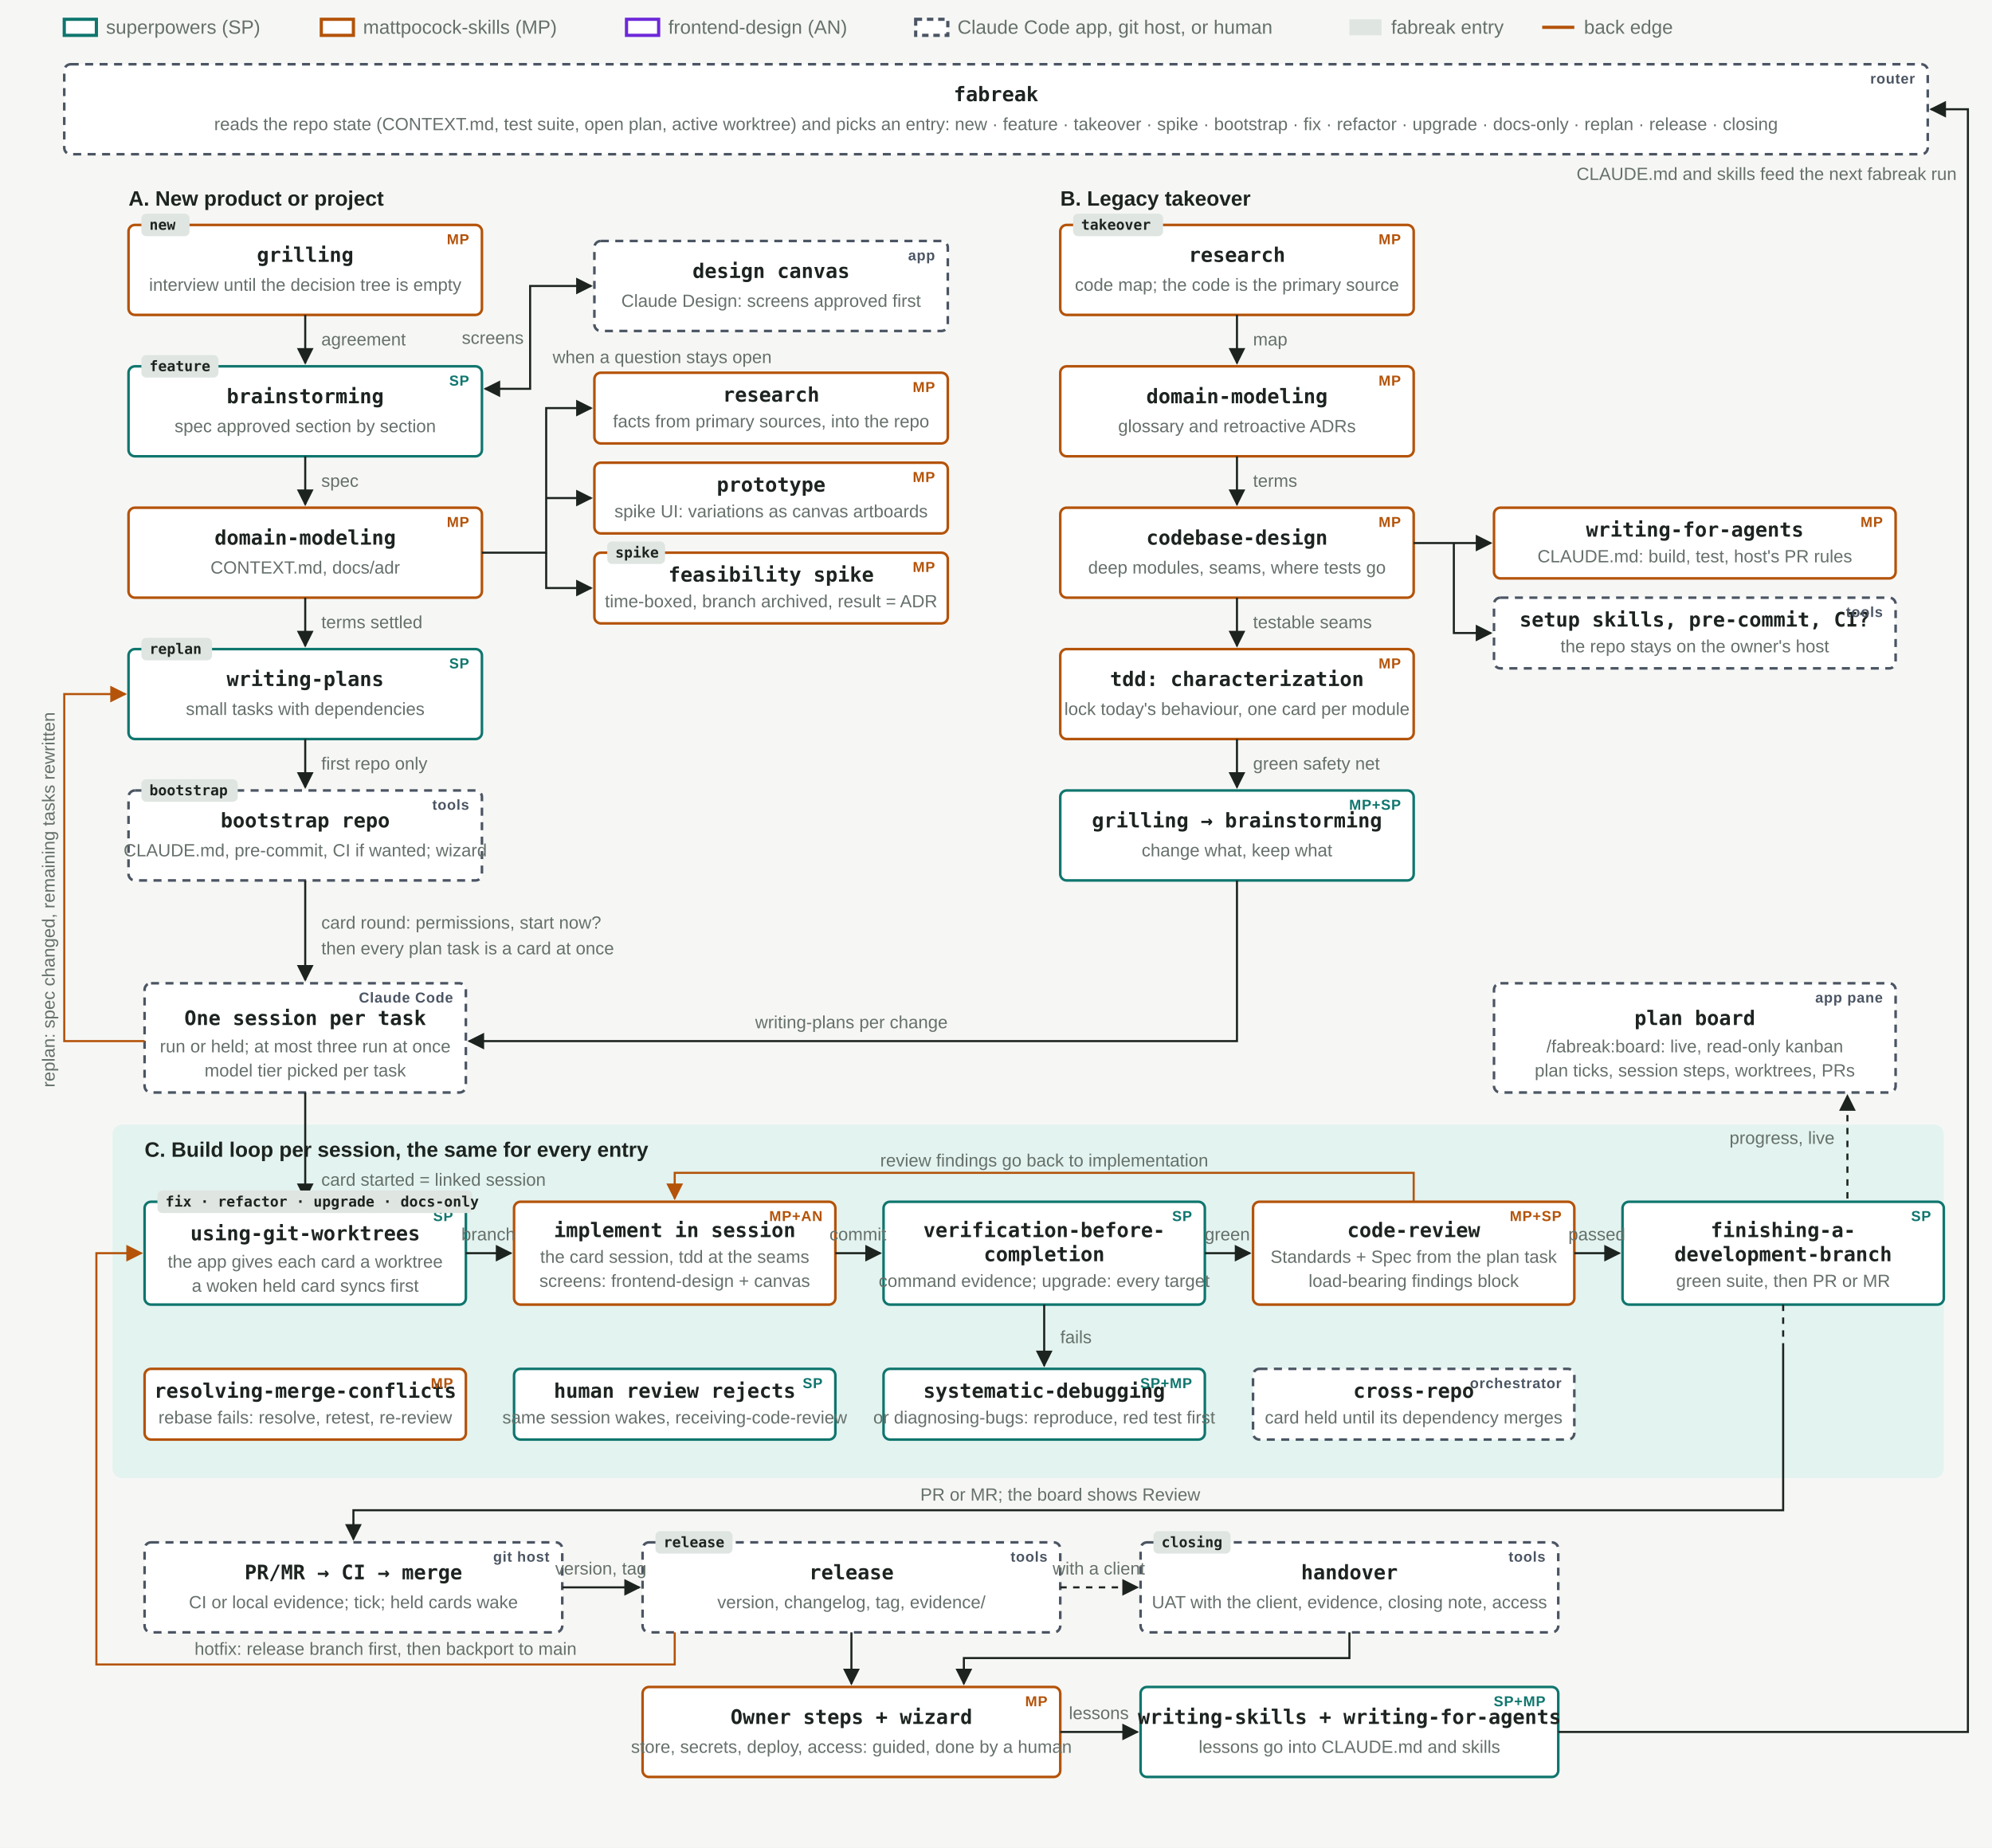
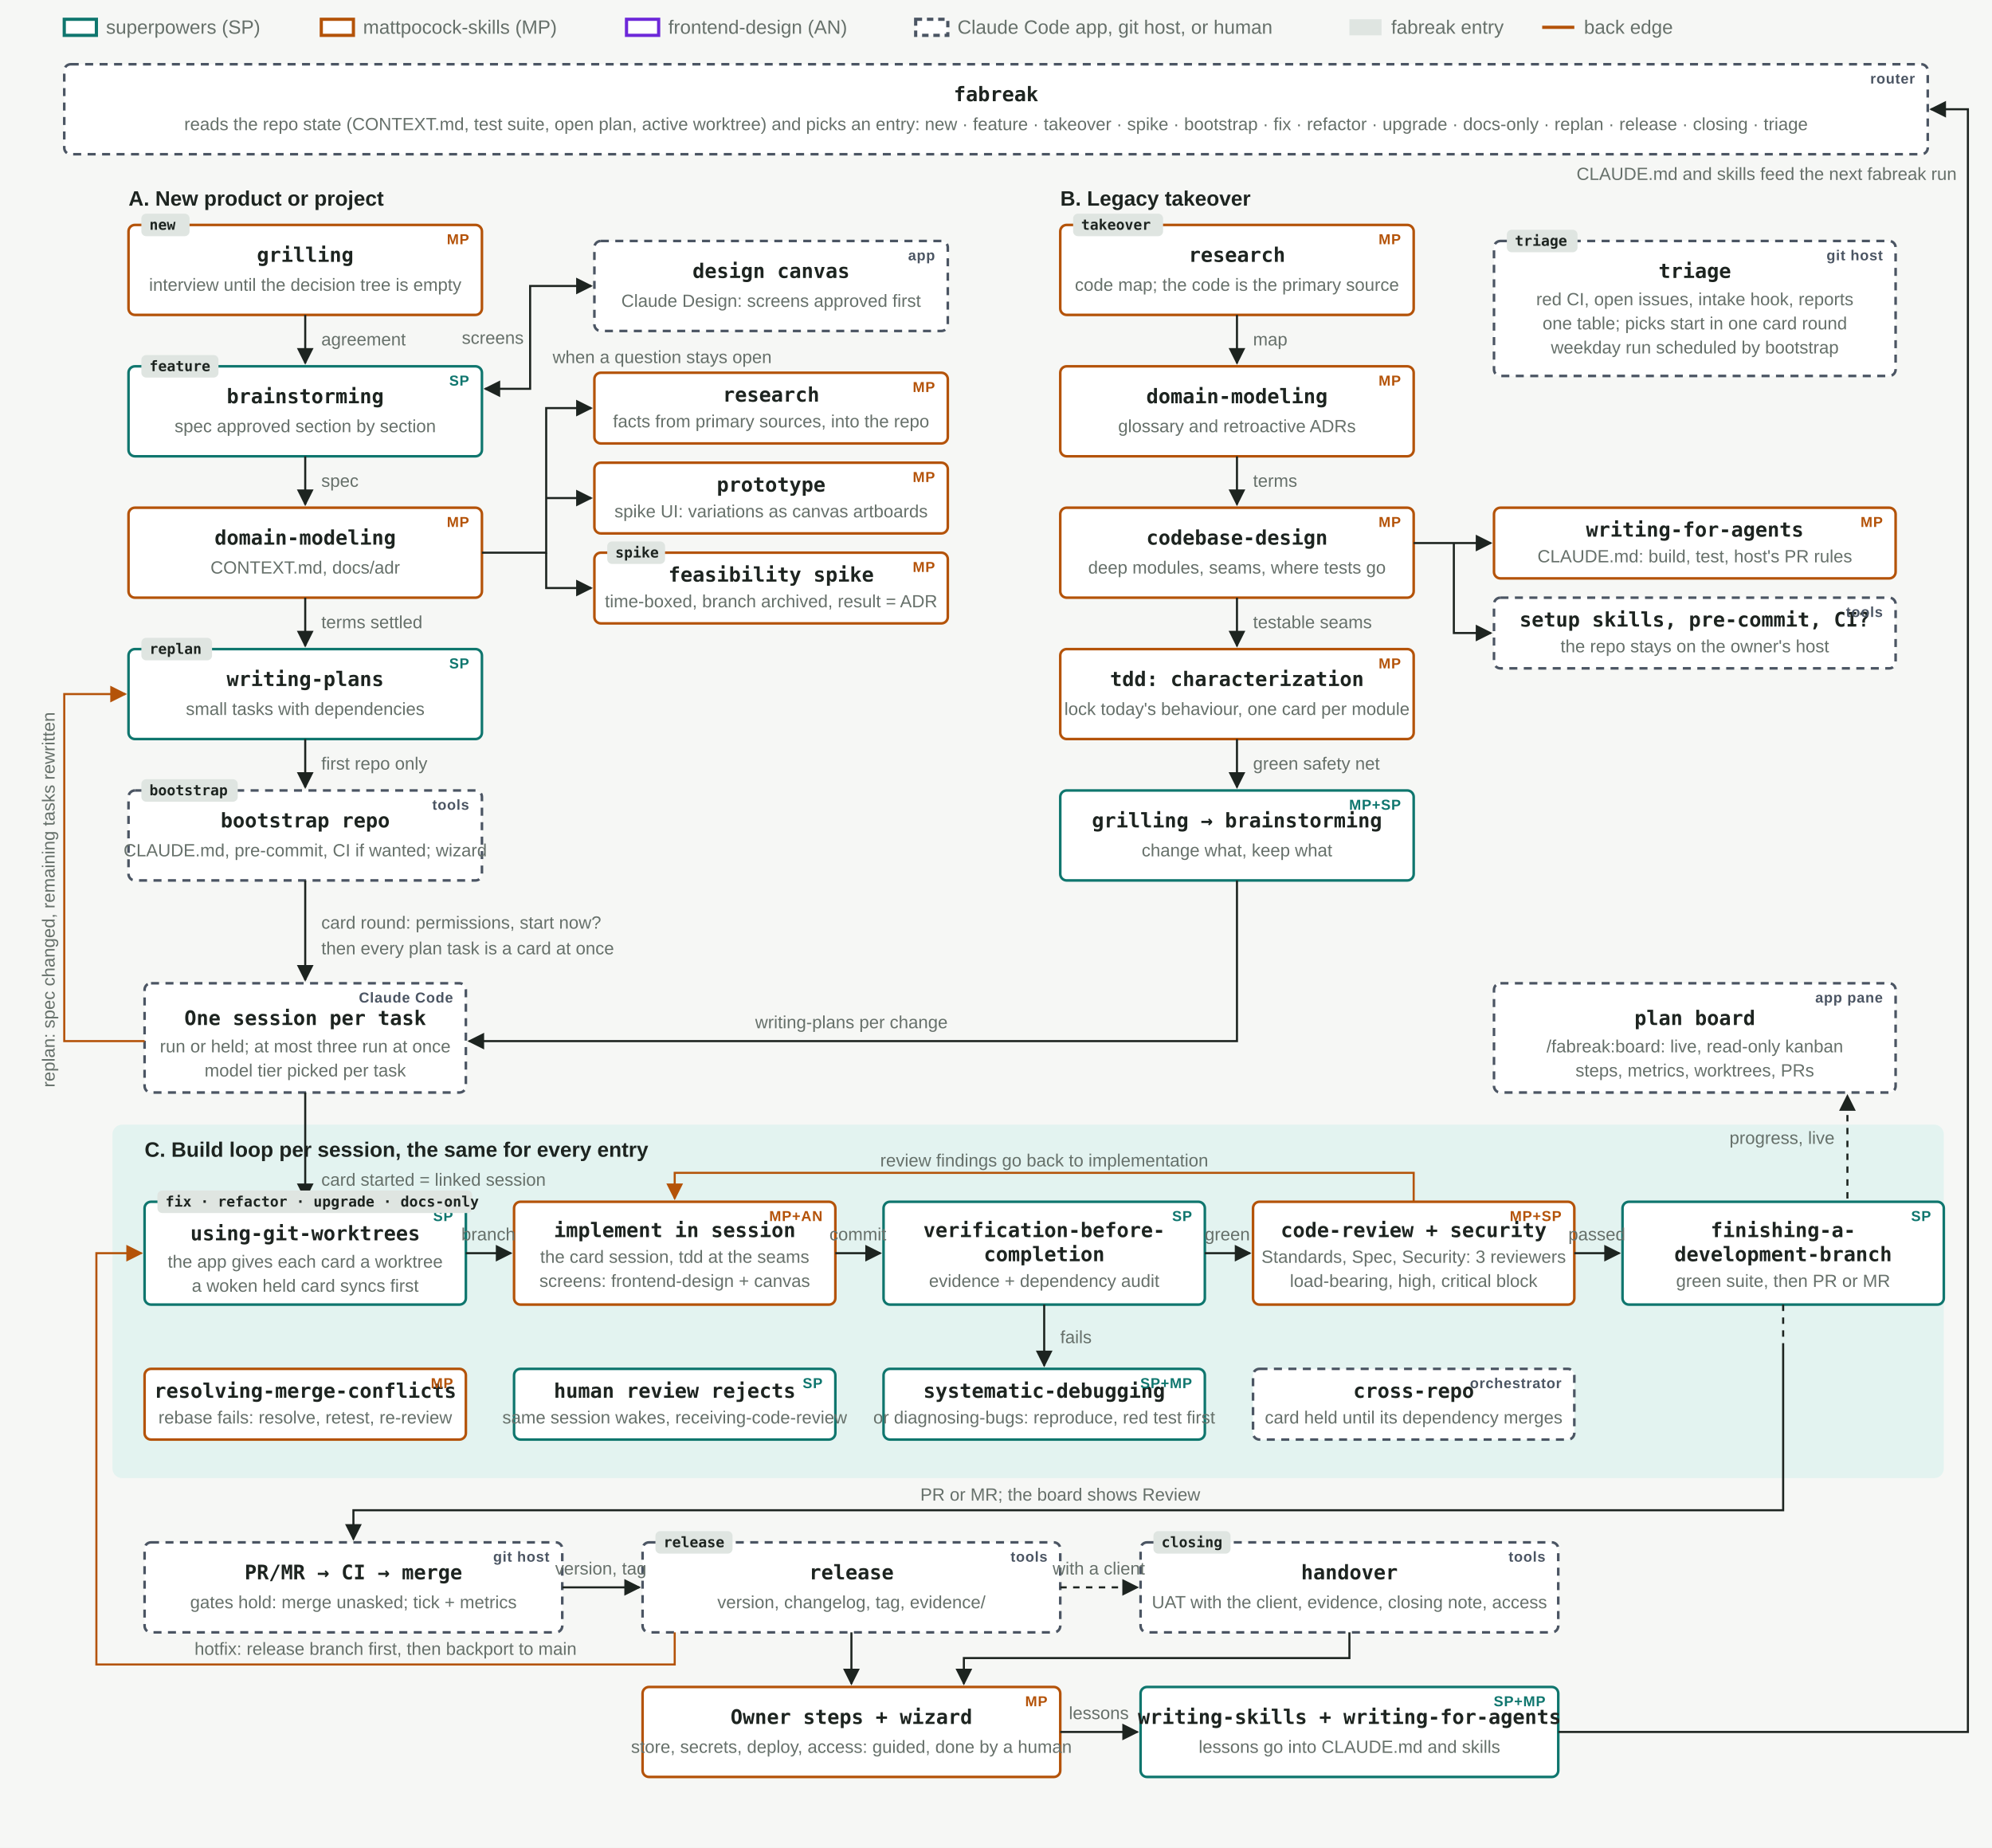
- <svg xmlns="http://www.w3.org/2000/svg" viewBox="0 0 1240 1150" width="1240" height="1150" role="img" aria-label="fabreak Agentic Development Lifecycle: a router on top chooses an entry; lane A for a new product, lane B for a legacy takeover; screens are approved on a Claude Design canvas before the spec; after a card round every plan task becomes its own session, run or held, then loop C: worktree, implement, verify, review, finish; the live plan board shows steps, worktrees and PRs; then PR or MR, CI or local evidence, merge, tick, release, closing; back edges for review findings, replan and hotfix.">
+ <svg xmlns="http://www.w3.org/2000/svg" viewBox="0 0 1240 1150" width="1240" height="1150" role="img" aria-label="fabreak Agentic Development Lifecycle: a router on top chooses an entry; lane A for a new product, lane B for a legacy takeover; screens are approved on a Claude Design canvas before the spec; after a card round every plan task becomes its own session, run or held, then loop C: worktree, implement, verify with a dependency audit, review on Standards, Spec and Security, finish; the live plan board shows steps, metrics, worktrees and PRs; then PR or MR, merge without a question when the gates hold, tick with a metrics line, release, closing; triage turns red CI, open issues and an intake hook into cards, on a weekday schedule; back edges for review findings, replan and hotfix.">
  <style>
    .n rect { fill: #ffffff; stroke-width: 1.6; }
    .sp rect { stroke: #0f766e; } .mp rect { stroke: #b45309; } .an rect { stroke: #6d28d9; }
    .tl rect { stroke: #4b5563; stroke-dasharray: 5 4; }
    .t { font: 600 12.5px Menlo, "SFMono-Regular", monospace; fill: #1d2420; }
    .d { font: 11px -apple-system, "Helvetica Neue", Arial, sans-serif; fill: #66706a; }
    .b { font: 600 9px -apple-system, Arial, sans-serif; letter-spacing: 0.04em; }
    .sp .b { fill: #0f766e; } .mp .b { fill: #b45309; } .tl .b { fill: #4b5563; } .an .b { fill: #6d28d9; }
    .tag rect { fill: #dfe5e1; } .tag text { font: 600 9px Menlo, monospace; fill: #1d2420; }
    .lane { font: 600 13px -apple-system, Arial, sans-serif; fill: #1d2420; }
    .lbl { font: 11px -apple-system, Arial, sans-serif; fill: #66706a; }
    .ln { fill: none; stroke: #1d2420; stroke-width: 1.3; }
    .back { stroke: #b45309; } .soft { stroke-dasharray: 4 4; }
    .band { fill: #e3f3f0; }
    .legend { font: 12px -apple-system, Arial, sans-serif; fill: #66706a; }
  </style>
  <defs>
    <marker id="a" viewBox="0 0 10 10" refX="9" refY="5" markerWidth="8" markerHeight="8" orient="auto-start-reverse">
      <path d="M0,0 L10,5 L0,10 z" fill="#1d2420" />
    </marker>
    <marker id="am" viewBox="0 0 10 10" refX="9" refY="5" markerWidth="8" markerHeight="8" orient="auto-start-reverse">
      <path d="M0,0 L10,5 L0,10 z" fill="#b45309" />
    </marker>
  </defs>
  <rect width="1240" height="1150" fill="#f6f7f5" />
  <g class="legend">
    <rect x="40" y="12" width="20" height="10" fill="#fff" stroke="#0f766e" stroke-width="2" />
    <text x="66" y="21">superpowers (SP)</text>
    <rect x="200" y="12" width="20" height="10" fill="#fff" stroke="#b45309" stroke-width="2" />
    <text x="226" y="21">mattpocock-skills (MP)</text>
    <rect x="390" y="12" width="20" height="10" fill="#fff" stroke="#6d28d9" stroke-width="2" />
    <text x="416" y="21">frontend-design (AN)</text>
    <rect x="570" y="12" width="20" height="10" fill="#fff" stroke="#4b5563" stroke-width="2" stroke-dasharray="4 3" />
    <text x="596" y="21">Claude Code app, git host, or human</text>
    <rect x="840" y="12" width="20" height="10" fill="#dfe5e1" />
    <text x="866" y="21">fabreak entry</text>
    <line x1="960" y1="17" x2="980" y2="17" stroke="#b45309" stroke-width="2" />
    <text x="986" y="21">back edge</text>
  </g>
  <rect class="band" x="70" y="700" width="1140" height="220" rx="6" />
  <g class="n tl">
    <rect x="40" y="40" width="1160" height="56" rx="4" />
    <text class="t" x="620" y="63" text-anchor="middle">fabreak</text>
-     <text class="d" x="620" y="81" text-anchor="middle">reads the repo state (CONTEXT.md, test suite, open plan, active worktree) and picks an entry: new · feature · takeover · spike · bootstrap · fix · refactor · upgrade · docs-only · replan · release · closing</text>
+     <text class="d" x="620" y="81" text-anchor="middle">reads the repo state (CONTEXT.md, test suite, open plan, active worktree) and picks an entry: new · feature · takeover · spike · bootstrap · fix · refactor · upgrade · docs-only · replan · release · closing · triage</text>
    <text class="b" x="1192" y="52" text-anchor="end">router</text>
  </g>
  <text class="lane" x="80" y="128">A. New product or project</text>
  <text class="lane" x="660" y="128">B. Legacy takeover</text>
  <text class="lane" x="90" y="720">C. Build loop per session, the same for every entry</text>
  <g class="n mp">
    <rect x="80" y="140" width="220" height="56" rx="4" />
    <text class="t" x="190" y="163" text-anchor="middle">grilling</text>
    <text class="d" x="190" y="181" text-anchor="middle">interview until the decision tree is empty</text>
    <text class="b" x="292" y="152" text-anchor="end">MP</text>
  </g>
  <g class="tag">
    <rect x="88" y="133" width="30" height="14" rx="3" />
    <text x="93" y="143">new</text>
  </g>
  <g class="n sp">
    <rect x="80" y="228" width="220" height="56" rx="4" />
    <text class="t" x="190" y="251" text-anchor="middle">brainstorming</text>
    <text class="d" x="190" y="269" text-anchor="middle">spec approved section by section</text>
    <text class="b" x="292" y="240" text-anchor="end">SP</text>
  </g>
  <g class="tag">
    <rect x="88" y="221" width="48" height="14" rx="3" />
    <text x="93" y="231">feature</text>
  </g>
  <g class="n mp">
    <rect x="80" y="316" width="220" height="56" rx="4" />
    <text class="t" x="190" y="339" text-anchor="middle">domain-modeling</text>
    <text class="d" x="190" y="357" text-anchor="middle">CONTEXT.md, docs/adr</text>
    <text class="b" x="292" y="328" text-anchor="end">MP</text>
  </g>
  <g class="n sp">
    <rect x="80" y="404" width="220" height="56" rx="4" />
    <text class="t" x="190" y="427" text-anchor="middle">writing-plans</text>
    <text class="d" x="190" y="445" text-anchor="middle">small tasks with dependencies</text>
    <text class="b" x="292" y="416" text-anchor="end">SP</text>
  </g>
  <g class="tag">
    <rect x="88" y="397" width="44" height="14" rx="3" />
    <text x="93" y="407">replan</text>
  </g>
  <g class="n tl">
    <rect x="80" y="492" width="220" height="56" rx="4" />
    <text class="t" x="190" y="515" text-anchor="middle">bootstrap repo</text>
    <text class="d" x="190" y="533" text-anchor="middle">CLAUDE.md, pre-commit, CI if wanted; wizard</text>
    <text class="b" x="292" y="504" text-anchor="end">tools</text>
  </g>
  <g class="tag">
    <rect x="88" y="485" width="60" height="14" rx="3" />
    <text x="93" y="495">bootstrap</text>
  </g>
  <g class="n tl">
    <rect x="370" y="150" width="220" height="56" rx="4" />
    <text class="t" x="480" y="173" text-anchor="middle">design canvas</text>
    <text class="d" x="480" y="191" text-anchor="middle">Claude Design: screens approved first</text>
    <text class="b" x="582" y="162" text-anchor="end">app</text>
  </g>
  <polyline class="ln" points="302,242 330,242 330,178 368,178" marker-start="url(#a)" marker-end="url(#a)" />
  <text class="lbl" x="326" y="214" text-anchor="end">screens</text>
  <g class="n mp">
    <rect x="370" y="232" width="220" height="44" rx="4" />
    <text class="t" x="480" y="250" text-anchor="middle">research</text>
    <text class="d" x="480" y="266" text-anchor="middle">facts from primary sources, into the repo</text>
    <text class="b" x="582" y="244" text-anchor="end">MP</text>
  </g>
  <g class="n mp">
    <rect x="370" y="288" width="220" height="44" rx="4" />
    <text class="t" x="480" y="306" text-anchor="middle">prototype</text>
    <text class="d" x="480" y="322" text-anchor="middle">spike UI: variations as canvas artboards</text>
    <text class="b" x="582" y="300" text-anchor="end">MP</text>
  </g>
  <g class="n mp">
    <rect x="370" y="344" width="220" height="44" rx="4" />
    <text class="t" x="480" y="362" text-anchor="middle">feasibility spike</text>
    <text class="d" x="480" y="378" text-anchor="middle">time-boxed, branch archived, result = ADR</text>
    <text class="b" x="582" y="356" text-anchor="end">MP</text>
  </g>
  <g class="tag">
    <rect x="378" y="337" width="36" height="14" rx="3" />
    <text x="383" y="347">spike</text>
  </g>
  <line class="ln" x1="190" y1="196" x2="190" y2="226" marker-end="url(#a)" />
  <text class="lbl" x="200" y="215">agreement</text>
  <line class="ln" x1="190" y1="284" x2="190" y2="314" marker-end="url(#a)" />
  <text class="lbl" x="200" y="303">spec</text>
  <line class="ln" x1="190" y1="372" x2="190" y2="402" marker-end="url(#a)" />
  <text class="lbl" x="200" y="391">terms settled</text>
  <line class="ln" x1="190" y1="460" x2="190" y2="490" marker-end="url(#a)" />
  <text class="lbl" x="200" y="479">first repo only</text>
  <polyline class="ln" points="300,344 340,344 340,254 368,254" marker-end="url(#a)" />
  <polyline class="ln" points="340,310 368,310" marker-end="url(#a)" />
  <polyline class="ln" points="340,344 340,366 368,366" marker-end="url(#a)" />
  <text class="lbl" x="344" y="226">when a question stays open</text>
  <line class="ln" x1="190" y1="548" x2="190" y2="610" marker-end="url(#a)" />
  <text class="lbl" x="200" y="578">card round: permissions, start now?</text>
  <text class="lbl" x="200" y="594">then every plan task is a card at once</text>
  <g class="n mp">
    <rect x="660" y="140" width="220" height="56" rx="4" />
    <text class="t" x="770" y="163" text-anchor="middle">research</text>
    <text class="d" x="770" y="181" text-anchor="middle">code map; the code is the primary source</text>
    <text class="b" x="872" y="152" text-anchor="end">MP</text>
  </g>
  <g class="tag">
    <rect x="668" y="133" width="56" height="14" rx="3" />
    <text x="673" y="143">takeover</text>
  </g>
  <g class="n mp">
    <rect x="660" y="228" width="220" height="56" rx="4" />
    <text class="t" x="770" y="251" text-anchor="middle">domain-modeling</text>
    <text class="d" x="770" y="269" text-anchor="middle">glossary and retroactive ADRs</text>
    <text class="b" x="872" y="240" text-anchor="end">MP</text>
  </g>
  <g class="n mp">
    <rect x="660" y="316" width="220" height="56" rx="4" />
    <text class="t" x="770" y="339" text-anchor="middle">codebase-design</text>
    <text class="d" x="770" y="357" text-anchor="middle">deep modules, seams, where tests go</text>
    <text class="b" x="872" y="328" text-anchor="end">MP</text>
  </g>
  <g class="n mp">
    <rect x="660" y="404" width="220" height="56" rx="4" />
    <text class="t" x="770" y="427" text-anchor="middle">tdd: characterization</text>
    <text class="d" x="770" y="445" text-anchor="middle">lock today's behaviour, one card per module</text>
    <text class="b" x="872" y="416" text-anchor="end">MP</text>
  </g>
  <g class="n sp">
    <rect x="660" y="492" width="220" height="56" rx="4" />
    <text class="t" x="770" y="515" text-anchor="middle">grilling → brainstorming</text>
    <text class="d" x="770" y="533" text-anchor="middle">change what, keep what</text>
    <text class="b" x="872" y="504" text-anchor="end">MP+SP</text>
  </g>
+   <g class="n tl">
+     <rect x="930" y="150" width="250" height="84" rx="4" />
+     <text class="t" x="1055" y="173" text-anchor="middle">triage</text>
+     <text class="d" x="1055" y="190" text-anchor="middle">red CI, open issues, intake hook, reports</text>
+     <text class="d" x="1055" y="205" text-anchor="middle">one table; picks start in one card round</text>
+     <text class="d" x="1055" y="220" text-anchor="middle">weekday run scheduled by bootstrap</text>
+     <text class="b" x="1172" y="162" text-anchor="end">git host</text>
+   </g>
+   <g class="tag">
+     <rect x="938" y="143" width="44" height="14" rx="3" />
+     <text x="943" y="153">triage</text>
+   </g>
  <g class="n mp">
    <rect x="930" y="316" width="250" height="44" rx="4" />
    <text class="t" x="1055" y="334" text-anchor="middle">writing-for-agents</text>
    <text class="d" x="1055" y="350" text-anchor="middle">CLAUDE.md: build, test, host's PR rules</text>
    <text class="b" x="1172" y="328" text-anchor="end">MP</text>
  </g>
  <g class="n tl">
    <rect x="930" y="372" width="250" height="44" rx="4" />
    <text class="t" x="1055" y="390" text-anchor="middle">setup skills, pre-commit, CI?</text>
    <text class="d" x="1055" y="406" text-anchor="middle">the repo stays on the owner's host</text>
    <text class="b" x="1172" y="384" text-anchor="end">tools</text>
  </g>
  <line class="ln" x1="770" y1="196" x2="770" y2="226" marker-end="url(#a)" />
  <text class="lbl" x="780" y="215">map</text>
  <line class="ln" x1="770" y1="284" x2="770" y2="314" marker-end="url(#a)" />
  <text class="lbl" x="780" y="303">terms</text>
  <line class="ln" x1="770" y1="372" x2="770" y2="402" marker-end="url(#a)" />
  <text class="lbl" x="780" y="391">testable seams</text>
  <line class="ln" x1="770" y1="460" x2="770" y2="490" marker-end="url(#a)" />
  <text class="lbl" x="780" y="479">green safety net</text>
  <polyline class="ln" points="880,338 928,338" marker-end="url(#a)" />
  <polyline class="ln" points="905,338 905,394 928,394" marker-end="url(#a)" />
  <polyline class="ln" points="770,548 770,648 292,648" marker-end="url(#a)" />
  <text class="lbl" x="530" y="640" text-anchor="middle">writing-plans per change</text>
  <g class="n tl">
    <rect x="90" y="612" width="200" height="68" rx="4" />
    <text class="t" x="190" y="638" text-anchor="middle">One session per task</text>
    <text class="d" x="190" y="655" text-anchor="middle">run or held; at most three run at once</text>
    <text class="d" x="190" y="670" text-anchor="middle">model tier picked per task</text>
    <text class="b" x="282" y="624" text-anchor="end">Claude Code</text>
  </g>
  <line class="ln" x1="190" y1="680" x2="190" y2="746" marker-end="url(#a)" />
  <text class="lbl" x="200" y="738">card started = linked session</text>
  <polyline class="ln back" points="90,648 40,648 40,432 78,432" marker-end="url(#am)" />
  <text class="lbl" transform="rotate(-90 34 560)" x="34" y="560" text-anchor="middle">replan: spec changed, remaining tasks rewritten</text>
  <g class="n tl">
    <rect x="930" y="612" width="250" height="68" rx="4" />
    <text class="t" x="1055" y="638" text-anchor="middle">plan board</text>
    <text class="d" x="1055" y="655" text-anchor="middle">/fabreak:board: live, read-only kanban</text>
-     <text class="d" x="1055" y="670" text-anchor="middle">plan ticks, session steps, worktrees, PRs</text>
+     <text class="d" x="1055" y="670" text-anchor="middle">steps, metrics, worktrees, PRs</text>
    <text class="b" x="1172" y="624" text-anchor="end">app pane</text>
  </g>
  <line class="ln soft" x1="1150" y1="746" x2="1150" y2="682" marker-end="url(#a)" />
  <text class="lbl" x="1142" y="712" text-anchor="end">progress, live</text>
  <g class="n sp">
    <rect x="90" y="748" width="200" height="64" rx="4" />
    <text class="t" x="190" y="772" text-anchor="middle">using-git-worktrees</text>
    <text class="d" x="190" y="789" text-anchor="middle">the app gives each card a worktree</text>
    <text class="d" x="190" y="804" text-anchor="middle">a woken held card syncs first</text>
    <text class="b" x="282" y="760" text-anchor="end">SP</text>
  </g>
  <g class="tag">
    <rect x="98" y="741" width="196" height="14" rx="3" />
    <text x="103" y="751">fix · refactor · upgrade · docs-only</text>
  </g>
  <g class="n mp">
    <rect x="320" y="748" width="200" height="64" rx="4" />
    <text class="t" x="420" y="770" text-anchor="middle">implement in session</text>
    <text class="d" x="420" y="786" text-anchor="middle">the card session, tdd at the seams</text>
    <text class="d" x="420" y="801" text-anchor="middle">screens: frontend-design + canvas</text>
    <text class="b" x="512" y="760" text-anchor="end">MP+AN</text>
  </g>
  <g class="n sp">
    <rect x="550" y="748" width="200" height="64" rx="4" />
    <text class="t" x="650" y="770" text-anchor="middle">verification-before-</text>
    <text class="t" x="650" y="785" text-anchor="middle">completion</text>
-     <text class="d" x="650" y="801" text-anchor="middle">command evidence; upgrade: every target</text>
+     <text class="d" x="650" y="801" text-anchor="middle">evidence + dependency audit</text>
    <text class="b" x="742" y="760" text-anchor="end">SP</text>
  </g>
  <g class="n mp">
    <rect x="780" y="748" width="200" height="64" rx="4" />
-     <text class="t" x="880" y="770" text-anchor="middle">code-review</text>
-     <text class="d" x="880" y="786" text-anchor="middle">Standards + Spec from the plan task</text>
-     <text class="d" x="880" y="801" text-anchor="middle">load-bearing findings block</text>
+     <text class="t" x="880" y="770" text-anchor="middle">code-review + security</text>
+     <text class="d" x="880" y="786" text-anchor="middle">Standards, Spec, Security: 3 reviewers</text>
+     <text class="d" x="880" y="801" text-anchor="middle">load-bearing, high, critical block</text>
    <text class="b" x="972" y="760" text-anchor="end">MP+SP</text>
  </g>
  <g class="n sp">
    <rect x="1010" y="748" width="200" height="64" rx="4" />
    <text class="t" x="1110" y="770" text-anchor="middle">finishing-a-</text>
    <text class="t" x="1110" y="785" text-anchor="middle">development-branch</text>
    <text class="d" x="1110" y="801" text-anchor="middle">green suite, then PR or MR</text>
    <text class="b" x="1202" y="760" text-anchor="end">SP</text>
  </g>
  <line class="ln" x1="290" y1="780" x2="318" y2="780" marker-end="url(#a)" />
  <line class="ln" x1="520" y1="780" x2="548" y2="780" marker-end="url(#a)" />
  <line class="ln" x1="750" y1="780" x2="778" y2="780" marker-end="url(#a)" />
  <line class="ln" x1="980" y1="780" x2="1008" y2="780" marker-end="url(#a)" />
  <text class="lbl" x="304" y="772" text-anchor="middle">branch</text>
  <text class="lbl" x="534" y="772" text-anchor="middle">commit</text>
  <text class="lbl" x="764" y="772" text-anchor="middle">green</text>
  <text class="lbl" x="994" y="772" text-anchor="middle">passed</text>
  <polyline class="ln back" points="880,748 880,730 420,730 420,746" marker-end="url(#am)" />
  <text class="lbl" x="650" y="726" text-anchor="middle">review findings go back to implementation</text>
  <g class="n mp">
    <rect x="90" y="852" width="200" height="44" rx="4" />
    <text class="t" x="190" y="870" text-anchor="middle">resolving-merge-conflicts</text>
    <text class="d" x="190" y="886" text-anchor="middle">rebase fails: resolve, retest, re-review</text>
    <text class="b" x="282" y="864" text-anchor="end">MP</text>
  </g>
  <g class="n sp">
    <rect x="320" y="852" width="200" height="44" rx="4" />
    <text class="t" x="420" y="870" text-anchor="middle">human review rejects</text>
    <text class="d" x="420" y="886" text-anchor="middle">same session wakes, receiving-code-review</text>
    <text class="b" x="512" y="864" text-anchor="end">SP</text>
  </g>
  <g class="n sp">
    <rect x="550" y="852" width="200" height="44" rx="4" />
    <text class="t" x="650" y="870" text-anchor="middle">systematic-debugging</text>
    <text class="d" x="650" y="886" text-anchor="middle">or diagnosing-bugs: reproduce, red test first</text>
    <text class="b" x="742" y="864" text-anchor="end">SP+MP</text>
  </g>
  <g class="n tl">
    <rect x="780" y="852" width="200" height="44" rx="4" />
    <text class="t" x="880" y="870" text-anchor="middle">cross-repo</text>
    <text class="d" x="880" y="886" text-anchor="middle">card held until its dependency merges</text>
    <text class="b" x="972" y="864" text-anchor="end">orchestrator</text>
  </g>
  <line class="ln" x1="650" y1="812" x2="650" y2="850" marker-end="url(#a)" />
  <text class="lbl" x="660" y="836">fails</text>
  <line class="ln soft" x1="1110" y1="812" x2="1110" y2="836" />
  <polyline class="ln" points="1110,836 1110,940 220,940 220,958" marker-end="url(#a)" />
  <text class="lbl" x="660" y="934" text-anchor="middle">PR or MR; the board shows Review</text>
  <g class="n tl">
    <rect x="90" y="960" width="260" height="56" rx="4" />
    <text class="t" x="220" y="983" text-anchor="middle">PR/MR → CI → merge</text>
-     <text class="d" x="220" y="1001" text-anchor="middle">CI or local evidence; tick; held cards wake</text>
+     <text class="d" x="220" y="1001" text-anchor="middle">gates hold: merge unasked; tick + metrics</text>
    <text class="b" x="342" y="972" text-anchor="end">git host</text>
  </g>
  <g class="n tl">
    <rect x="400" y="960" width="260" height="56" rx="4" />
    <text class="t" x="530" y="983" text-anchor="middle">release</text>
    <text class="d" x="530" y="1001" text-anchor="middle">version, changelog, tag, evidence/</text>
    <text class="b" x="652" y="972" text-anchor="end">tools</text>
  </g>
  <g class="tag">
    <rect x="408" y="953" width="48" height="14" rx="3" />
    <text x="413" y="963">release</text>
  </g>
  <g class="n tl">
    <rect x="710" y="960" width="260" height="56" rx="4" />
    <text class="t" x="840" y="983" text-anchor="middle">handover</text>
    <text class="d" x="840" y="1001" text-anchor="middle">UAT with the client, evidence, closing note, access</text>
    <text class="b" x="962" y="972" text-anchor="end">tools</text>
  </g>
  <g class="tag">
    <rect x="718" y="953" width="48" height="14" rx="3" />
    <text x="723" y="963">closing</text>
  </g>
  <line class="ln" x1="350" y1="988" x2="398" y2="988" marker-end="url(#a)" />
  <text class="lbl" x="374" y="980" text-anchor="middle">version, tag</text>
  <line class="ln soft" x1="660" y1="988" x2="708" y2="988" marker-end="url(#a)" />
  <text class="lbl" x="684" y="980" text-anchor="middle">with a client</text>
  <g class="n mp">
    <rect x="400" y="1050" width="260" height="56" rx="4" />
    <text class="t" x="530" y="1073" text-anchor="middle">Owner steps + wizard</text>
    <text class="d" x="530" y="1091" text-anchor="middle">store, secrets, deploy, access: guided, done by a human</text>
    <text class="b" x="652" y="1062" text-anchor="end">MP</text>
  </g>
  <g class="n sp">
    <rect x="710" y="1050" width="260" height="56" rx="4" />
    <text class="t" x="840" y="1073" text-anchor="middle">writing-skills + writing-for-agents</text>
    <text class="d" x="840" y="1091" text-anchor="middle">lessons go into CLAUDE.md and skills</text>
    <text class="b" x="962" y="1062" text-anchor="end">SP+MP</text>
  </g>
  <line class="ln" x1="530" y1="1016" x2="530" y2="1048" marker-end="url(#a)" />
  <polyline class="ln" points="840,1016 840,1032 600,1032 600,1048" marker-end="url(#a)" />
  <line class="ln" x1="660" y1="1078" x2="708" y2="1078" marker-end="url(#a)" />
  <text class="lbl" x="684" y="1070" text-anchor="middle">lessons</text>
  <polyline class="ln" points="970,1078 1225,1078 1225,68 1202,68" marker-end="url(#a)" />
  <text class="lbl" x="1218" y="112" text-anchor="end">CLAUDE.md and skills feed the next fabreak run</text>
  <polyline class="ln back" points="420,1016 420,1036 60,1036 60,780 88,780" marker-end="url(#am)" />
  <text class="lbl" x="240" y="1030" text-anchor="middle">hotfix: release branch first, then backport to main</text>
</svg>
